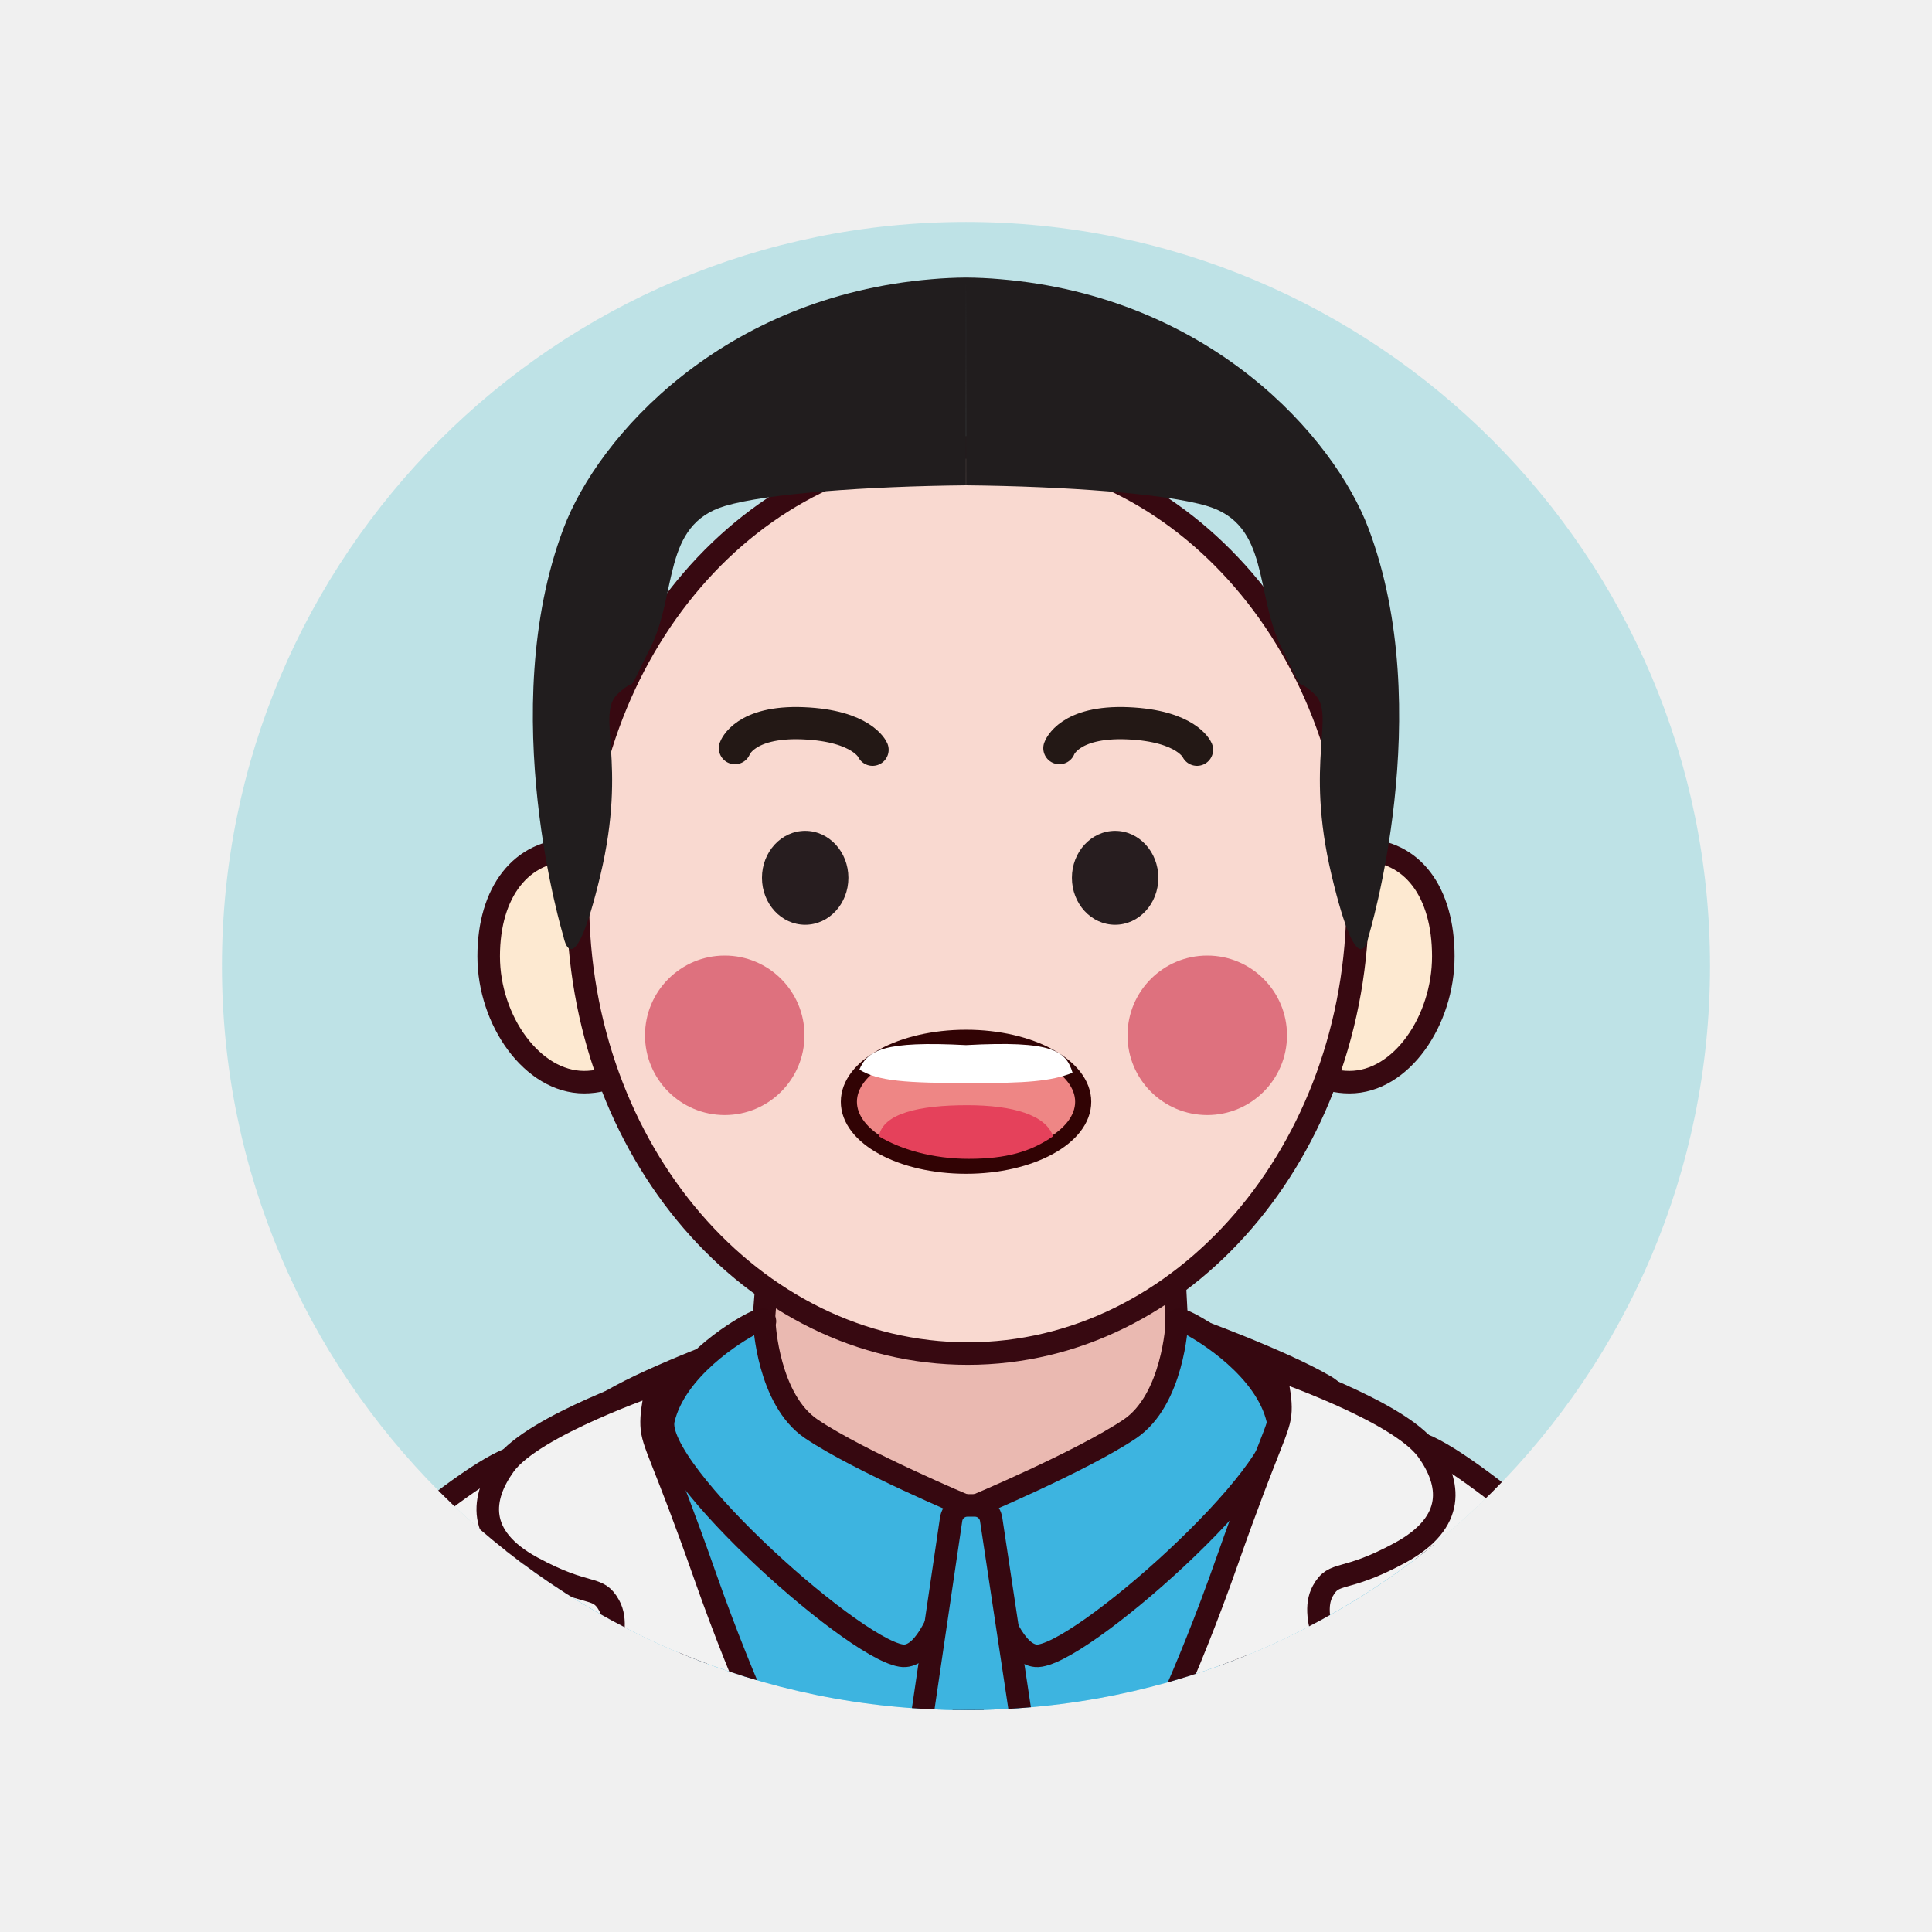
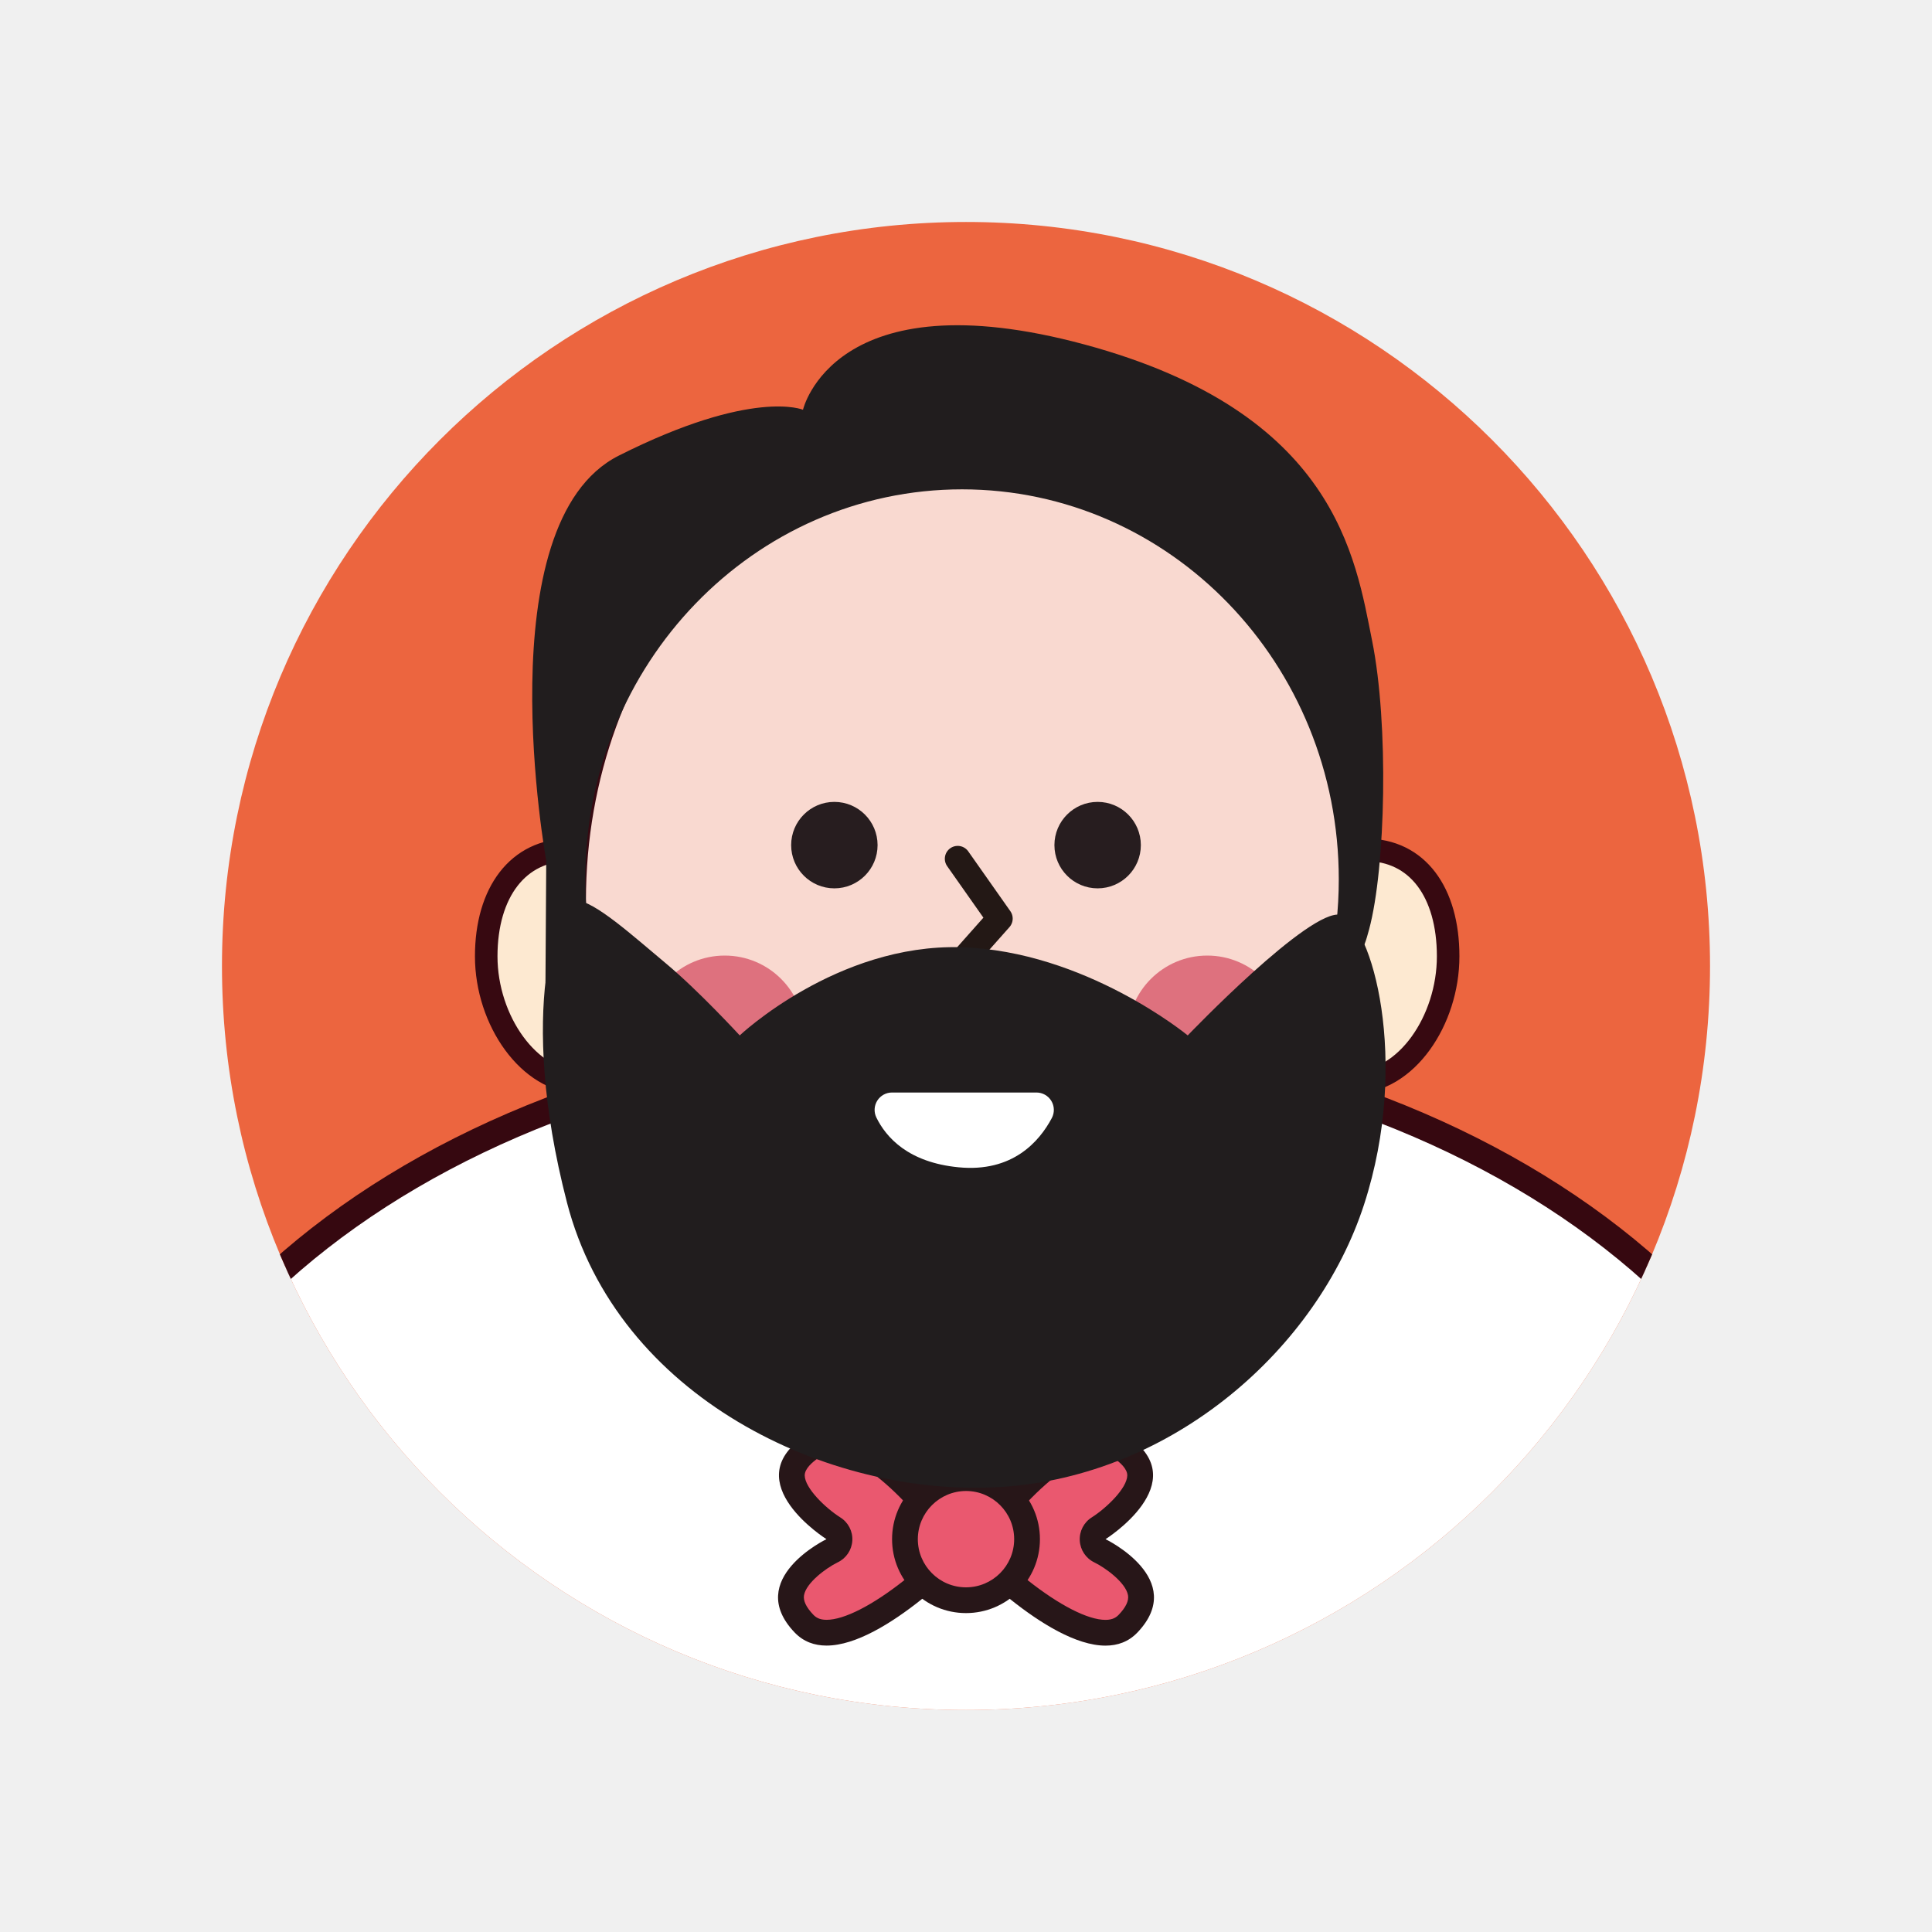
<svg xmlns="http://www.w3.org/2000/svg" viewBox="0 0 1200 1200" id="图层_1">
  <defs>
    <clipPath id="clip-path">
      <circle r="462.13" cy="600" cx="600" style="fill:none" />
    </clipPath>
-     <style>.cls-5,.cls-6{stroke-miterlimit:10;stroke-width:14px;fill:#3db4e0;stroke:#360810}.cls-6{fill:#f2f2f2}.cls-9{fill:#271d1f}.cls-14{fill:#de717e}</style>
+     <style>.cls-7{fill:#ea586f}.cls-8{fill:#271618}.cls-9{fill:#271d1f}.cls-10{fill:#de717e}.cls-12{fill:#211d1e}</style>
  </defs>
-   <circle r="462.13" cy="600" cx="600" style="fill:#bee2e6" />
+   <circle r="462.13" cy="600" cx="600" style="fill:#ec653f" />
  <g style="clip-path:url(#clip-path)">
-     <path style="stroke-width:14px;stroke-miterlimit:10;stroke:#370911;fill:#eab9b1" d="M477.37 781.94 464.34 946.9l158.45 68.13 115.62-49.55-9.34-179.55-229.12-6.77-22.58 2.78z" />
-     <path d="m601.63 1141.1 6.26-203.35S700.21 900.07 715.7 882s22.71-57.81 22.71-57.81 57.41 20.66 85 36.91 80.2 144.25 80.2 147.35-230.71 150.19-230.71 150.19z" class="cls-5" />
-     <path d="M604.21 936.06s13.94 90.33 39.23 92.39 157.42-115.09 150.19-146.58-44.9-54.71-55.22-59.87-7.46 0-7.46 0-2.23 47.42-29.19 65.55c-29.93 20.13-97.55 48.51-97.55 48.51z" class="cls-5" />
-     <path d="M1020.83 1005.23S920.39 911.29 883.38 897.1s-95.33 75.61-95.33 75.61L735.41 1110z" class="cls-6" />
-     <path d="M790.92 849.87s78 26.44 95.71 51.1c14.45 20.13 18.07 44.39-17 63.48s-40.75 10.62-48 23.74c-9.79 17.72 10.32 47 8.77 58.33s-117.67 42.32-117.67 42.32 23.31-44.75 49.55-119.48 32.51-81.3 33-93.17-4.36-26.32-4.36-26.32z" class="cls-6" />
-     <path d="m601.37 1150.1-6.26-203.35S502.79 909.07 487.3 891s-22.71-57.81-22.71-57.81-57.41 20.66-85 36.91-80.2 144.25-80.2 147.35 230.71 150.19 230.71 150.19z" class="cls-5" />
-     <path d="M179.17 1014.23s100.44-93.94 137.45-108.13S412 981.71 412 981.71L464.59 1119z" class="cls-6" />
-     <path d="M409.08 858.87s-78 26.44-95.71 51.1c-14.45 20.13-18.07 44.39 17 63.48s40.75 10.62 48 23.74c9.79 17.72-10.32 47-8.77 58.33s117.67 42.32 117.67 42.32-23.27-44.75-49.52-119.48-32.51-81.3-33-93.17 4.33-26.32 4.33-26.32z" class="cls-6" />
-     <path d="M601.5 936.06s-13.94 90.33-39.23 92.39-157.42-115.09-150.19-146.58S457 827.16 467.31 822s7.46 0 7.46 0S477 869.42 504 887.55c29.89 20.13 97.5 48.51 97.5 48.51z" class="cls-5" />
-     <path d="M574.41 1134.94h58.18a10.22 10.22 0 0 0 10.1-11.74l-27.06-179.47a10.23 10.23 0 0 0-10.11-8.7h-4.67a10.22 10.22 0 0 0-10.11 8.73l-26.44 179.47a10.22 10.22 0 0 0 10.11 11.71z" class="cls-5" />
-     <path d="M896.47 594c0 39.85-26.09 78.15-58.28 78.15s-58.27-32.3-58.27-72.15 33.09-72.15 65.27-72.15 51.28 26.3 51.28 66.15zm-475.39 6c0 39.85-26.09 72.15-58.27 72.15s-59.28-38.3-59.28-78.15 20.09-66.15 52.28-66.15 65.27 32.3 65.27 72.15z" style="fill:#fde9d1;stroke-width:14px;stroke-miterlimit:10;stroke:#370911" />
-     <ellipse ry="281.42" rx="242.17" cy="559.3" cx="601.11" style="fill:#f9d9d0;stroke-width:14px;stroke-miterlimit:10;stroke:#370911" />
-     <ellipse ry="29.16" rx="26.84" cy="545.23" cx="500.11" class="cls-9" />
-     <ellipse ry="29.16" rx="26.84" cy="545.23" cx="692.62" class="cls-9" />
-     <path d="M658 464.68s5.84-17 42.48-15.45 43 16.45 43 16.45m-287.01-1s5.84-17 42.49-15.45 43 16.45 43 16.45" style="stroke:#231815;stroke-linecap:round;stroke-width:20px;stroke-miterlimit:10;fill:none" />
-     <ellipse ry="39.74" rx="72.77" cy="684.32" cx="600.02" style="fill:#ee8685;stroke:#310304;stroke-width:10px;stroke-miterlimit:10" />
-     <path d="M545.92 705.77c13.66 8.25 33.73 14 55.7 14 23.75 0 38.78-4.56 52.45-14-4.38-13.12-24.71-19.32-53.32-19.32-30.1 0-52.38 5.2-54.83 19.32z" style="fill:#e5415b" />
-     <path d="M603.9 672.72c33.07 0 48.65-1 62.3-6.41-4.15-13.69-12.31-20.09-66.22-17.18-51-2.7-61.07 3.11-66.21 15.21 11.61 7.13 28.16 8.38 70.13 8.38z" style="fill:#fff" />
-     <circle r="49.53" cy="643.05" cx="450.15" class="cls-14" />
-     <circle r="49.53" cy="643.05" cx="749.85" class="cls-14" />
-     <path d="M600 172.4c-7 .07-14 .37-21.08 1C448.82 184.2 371.61 271 350 328.2c-42.84 113.55 0 253.55 0 253.55s5.89 33.33 22.92-38.11-3.09-99.83 10.84-112.73 3.1 5.68 20.13-28.39 7.16-76.57 46.45-88.26c26.19-7.78 88.16-12.18 149.63-12.82zm0 0c7 .07 14 .37 21.08 1C751.18 184.2 828.39 271 850 328.2c42.84 113.55 0 253.55 0 253.55s-5.89 33.33-22.92-38.11 3.09-99.83-10.84-112.73-3.1 5.68-20.13-28.39-7.16-76.57-46.45-88.26c-26.19-7.78-88.16-12.18-149.63-12.82z" style="fill:#211d1e" />
+     <path d="M899.47 594c0 39.85-26.09 78.15-58.28 78.15s-58.27-32.3-58.27-72.15 33.09-72.15 65.27-72.15 51.28 26.3 51.28 66.15zm-481.39 6c0 39.85-25.77 72.15-57.56 72.15S302 633.85 302 594s19.85-66.15 51.64-66.15 64.44 32.3 64.44 72.15z" style="fill:#fde9d1;stroke-width:14px;stroke:#370911;stroke-linecap:round;stroke-linejoin:round" />
+     <ellipse ry="281.42" rx="242.17" cy="559.3" cx="601.11" style="fill:#f9d9d0;stroke-miterlimit:10;stroke-width:10px;stroke:#370911" />
+     <ellipse ry="384.61" rx="542.37" cy="1027.66" cx="600" style="stroke-width:16px;stroke:#360810;fill:#fff;stroke-linecap:round;stroke-linejoin:round" />
+     <path d="M686.62 1014.1c-25 0-63.19-33.24-80.06-50.24l7.15-14.67c11.45-15.55 45.2-54 70.48-54a20.49 20.49 0 0 1 12 3.72c8.19 5.65 12.1 11.44 12 17.71-.3 13.58-19.18 28.45-25.77 32.59a8 8 0 0 0 .78 14c6.27 3 23.06 13.72 25.3 26.17 1.1 6.14-1.45 12.36-7.8 19-3.7 3.86-8.28 5.72-14.08 5.72z" class="cls-7" />
+     <path d="M684.19 887.2v16a12.58 12.58 0 0 1 7.47 2.3c3.92 2.71 8.59 6.81 8.51 10.94-.15 7.93-12.91 20.21-22 26a16 16 0 0 0 1.55 28c6.58 3.17 19.45 12.4 20.9 20.36.62 3.41-1.3 7.48-5.71 12.11-1.52 1.59-3.7 3.22-8.28 3.22-10.92 0-28.53-9-48.32-24.64-8.88-7-16.64-14.15-22-19.31l4.26-8.75a241.12 241.12 0 0 1 23.16-26.09c15.88-15.32 30.64-24.1 40.48-24.11v-16m0 0c-35.33 0-77.36 57.84-77.36 57.84l-9.91 20.35s53.12 56.71 89.7 56.71c7.52 0 14.34-2.4 19.86-8.18 31.56-33.16-19.83-57.95-19.83-57.95s55.67-35 14.09-63.66a28.57 28.57 0 0 0-16.57-5.14z" class="cls-8" />
+     <path d="M513.38 1014.1c-5.81 0-10.41-1.86-14.07-5.7-6.36-6.68-8.91-12.91-7.79-19.06 2.27-12.53 19-23.12 25.29-26.14a8 8 0 0 0 .78-14c-7.07-4.46-25.49-19-25.77-32.61-.12-6.26 3.79-12 12-17.69a20.49 20.49 0 0 1 12-3.72c25.28 0 59 38.43 70.48 54l7.15 14.67c-16.88 17-55.05 50.24-80.06 50.24z" class="cls-7" />
+     <path d="M515.81 903.2c9.84 0 24.6 8.79 40.48 24.11a240.78 240.78 0 0 1 23.16 26.09l4.26 8.75c-5.37 5.16-13.13 12.27-22 19.31-19.79 15.66-37.4 24.64-48.32 24.64-4.58 0-6.76-1.63-8.28-3.22-4.4-4.62-6.32-8.68-5.72-12.08 1.35-7.55 13.27-16.63 20.92-20.4a15.93 15.93 0 0 0 1.58-27.93c-9.15-5.82-21.91-18.1-22.06-26-.08-4.13 4.59-8.23 8.51-10.94a12.59 12.59 0 0 1 7.48-2.3m0-16a28.57 28.57 0 0 0-16.57 5.14C457.66 921 513.33 956 513.33 956s-51.39 24.79-19.81 57.92c5.52 5.78 12.34 8.18 19.86 8.18 36.58 0 89.7-56.71 89.7-56.71L593.17 945s-42-57.84-77.36-57.84z" class="cls-8" />
+     <path d="M600 993.91A37.92 37.92 0 1 1 637.92 956 38 38 0 0 1 600 993.91z" class="cls-7" />
+     <path d="M600 926.08A29.92 29.92 0 1 1 570.08 956 30 30 0 0 1 600 926.08m0-16A45.92 45.92 0 1 0 645.92 956 45.92 45.92 0 0 0 600 910.08z" class="cls-8" />
+     <ellipse ry="26.85" rx="26.84" cy="524.92" cx="518.24" class="cls-9" />
+     <ellipse ry="26.85" rx="26.84" cy="524.92" cx="681.76" class="cls-9" />
+     <circle r="49.53" cy="643.05" cx="450.15" class="cls-10" />
+     <circle r="49.53" cy="643.05" cx="749.85" class="cls-10" />
+     <path style="stroke:#231815;stroke-width:16px;stroke-linecap:round;stroke-linejoin:round;fill:none" d="M594.85 533.39 621 570.55 594.85 600" />
+     <path d="M357.76 559.3c11.18 0 35.76 22.35 55.88 39.11s45.82 44.7 45.82 44.7 60.34-57 137.45-54.76 140.81 54.76 140.81 54.76 76-79.34 95-74.87 43.58 90.51 14.52 179.92S728.78 916.9 621.5 923.6 383.47 867.73 352.18 747s-5.59-187.7 5.58-187.7z" class="cls-12" />
+     <path d="M554.06 678.58h89.69a10.8 10.8 0 0 1 9.58 15.81c-7.79 14.7-24.49 33.88-57.9 30.64-31.34-3-45.1-18.65-51.12-30.95a10.8 10.8 0 0 1 9.75-15.5z" style="fill:#fff" />
+     <path d="M852.25 398c-10.4-51.72-22.53-141.82-178.5-184s-175 40.51-175 40.51-31.23-13.4-114.41 28.49-45.06 251.69-45.06 251.69L338.8 610l32.8-.63a250.89 250.89 0 0 1-8.06-63.2c0-133.78 104.75-242.23 234-242.23s234 108.45 234 242.23a250.76 250.76 0 0 1-6.16 55.42c19.09-3.74 21.21-10.35 25-24.33 10.31-38.38 12.27-127.58 1.87-179.26z" class="cls-12" />
  </g>
</svg>
